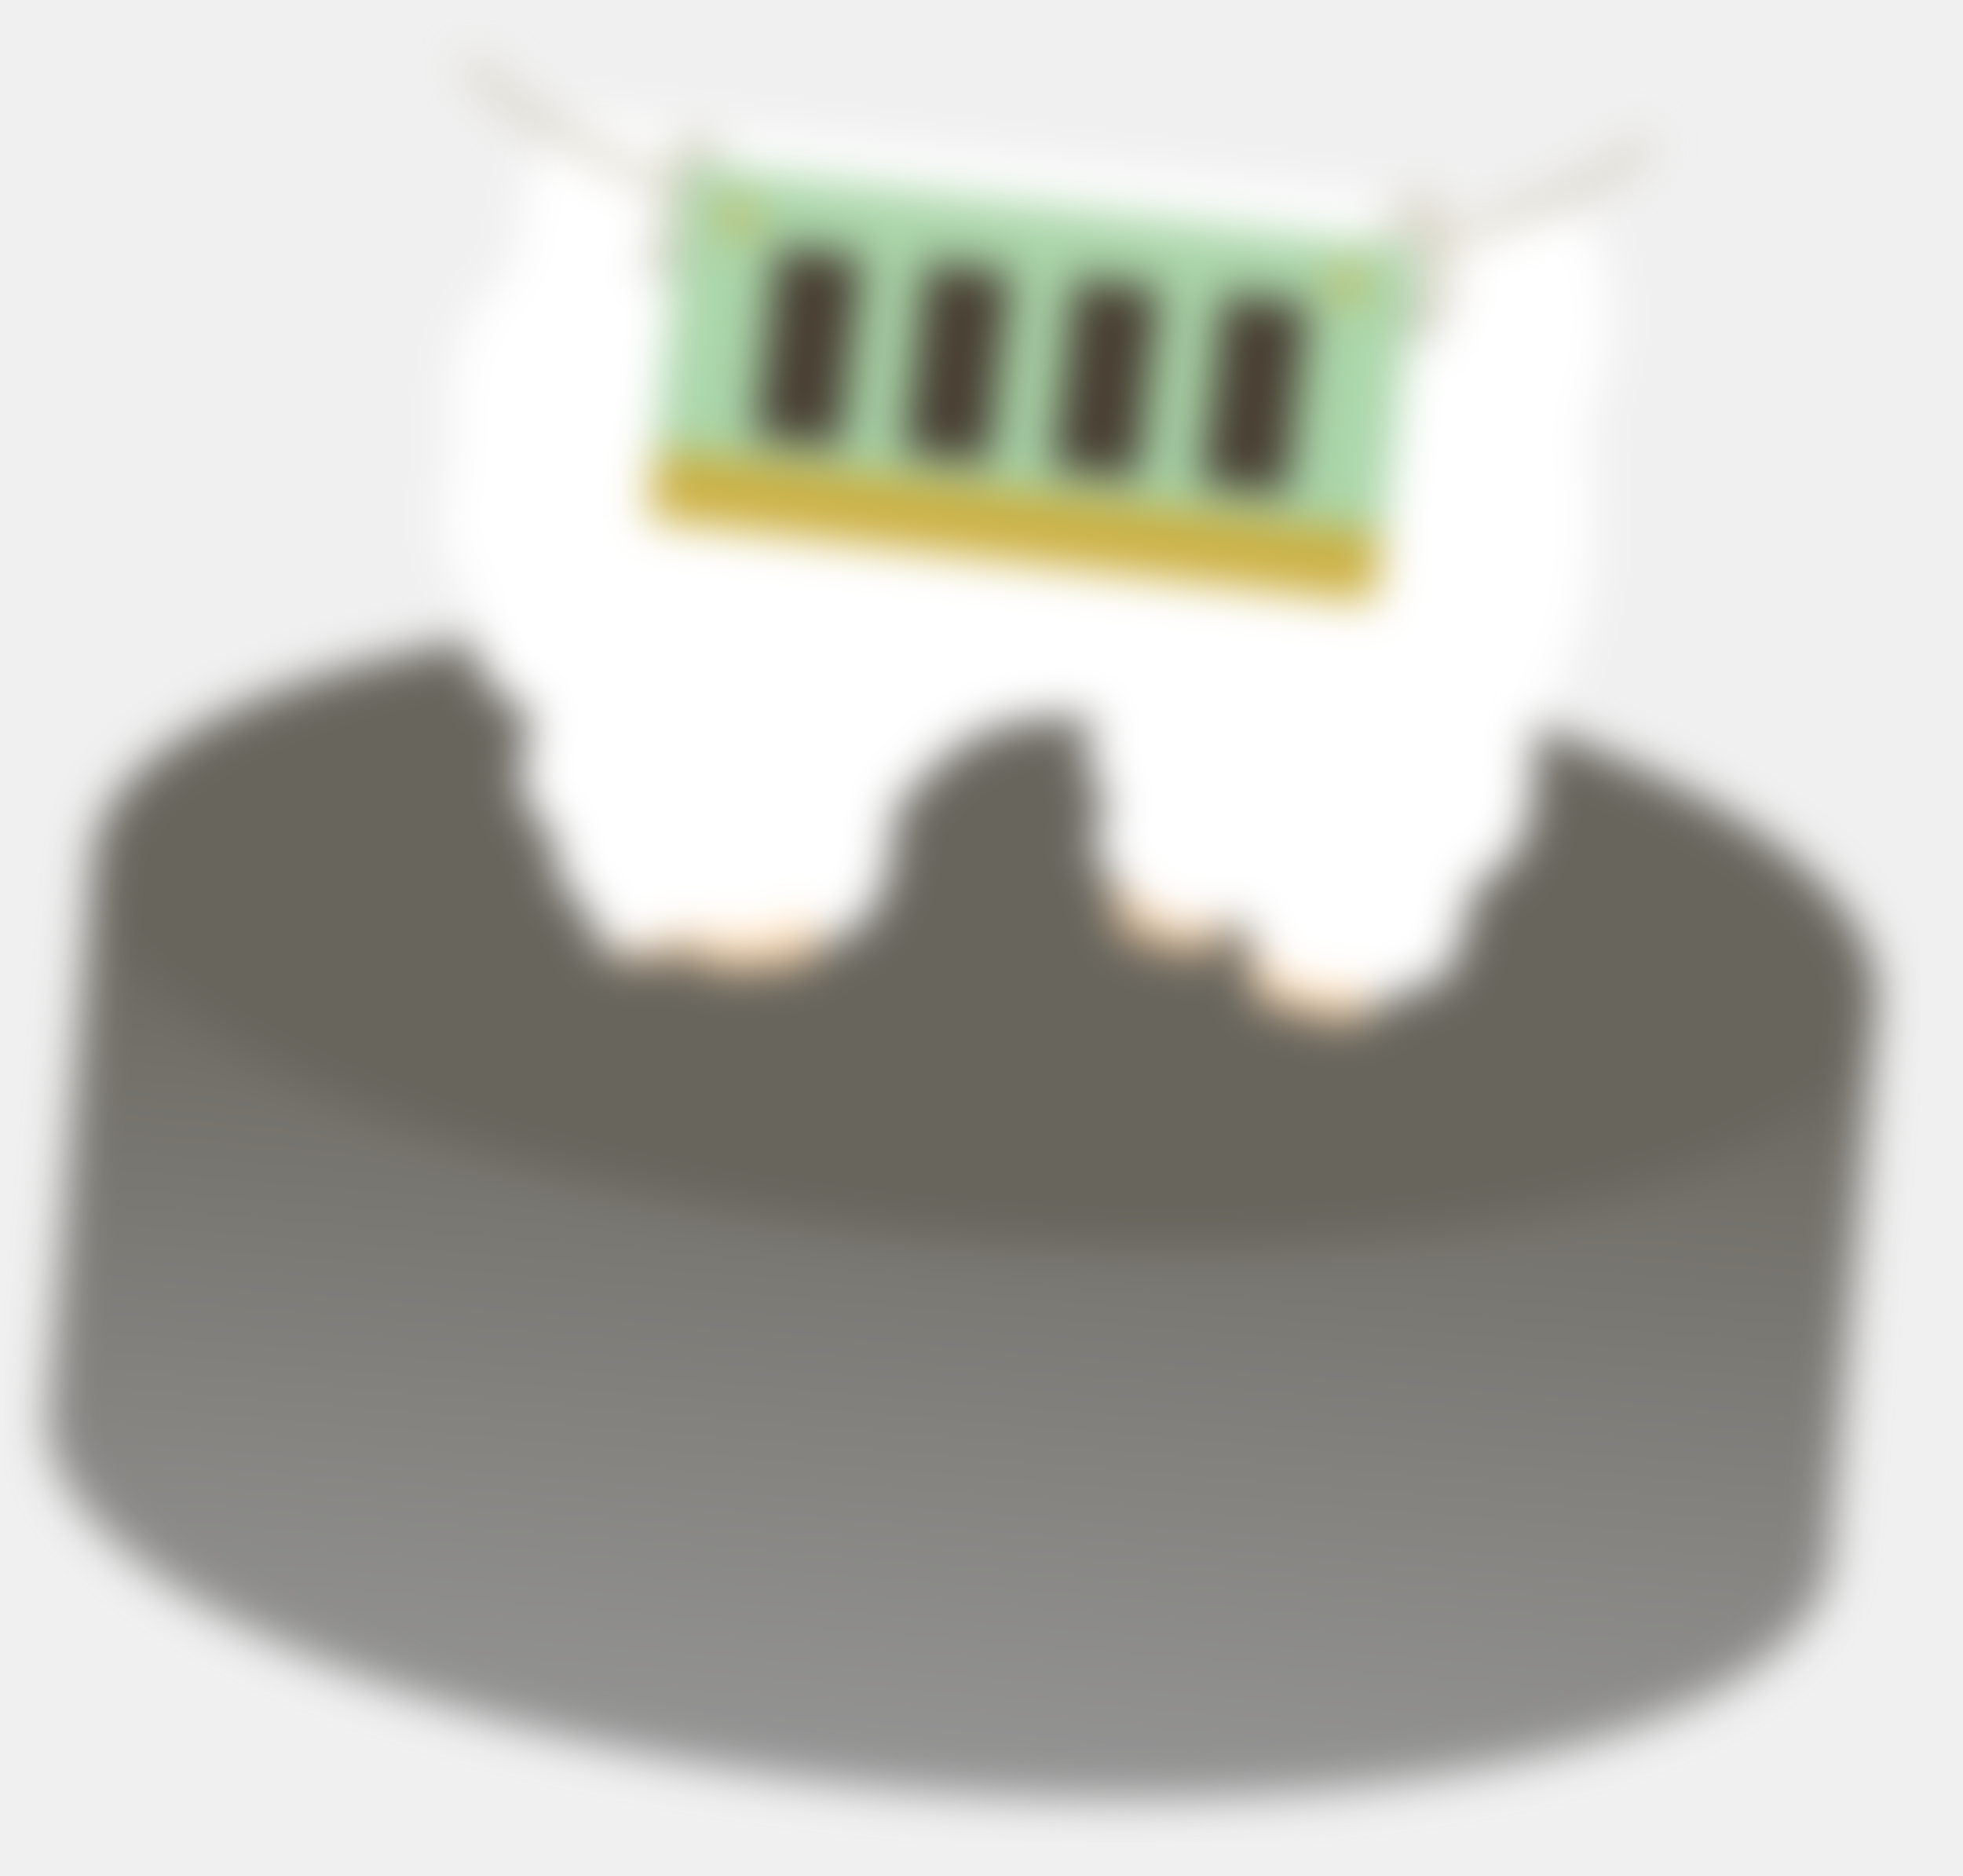
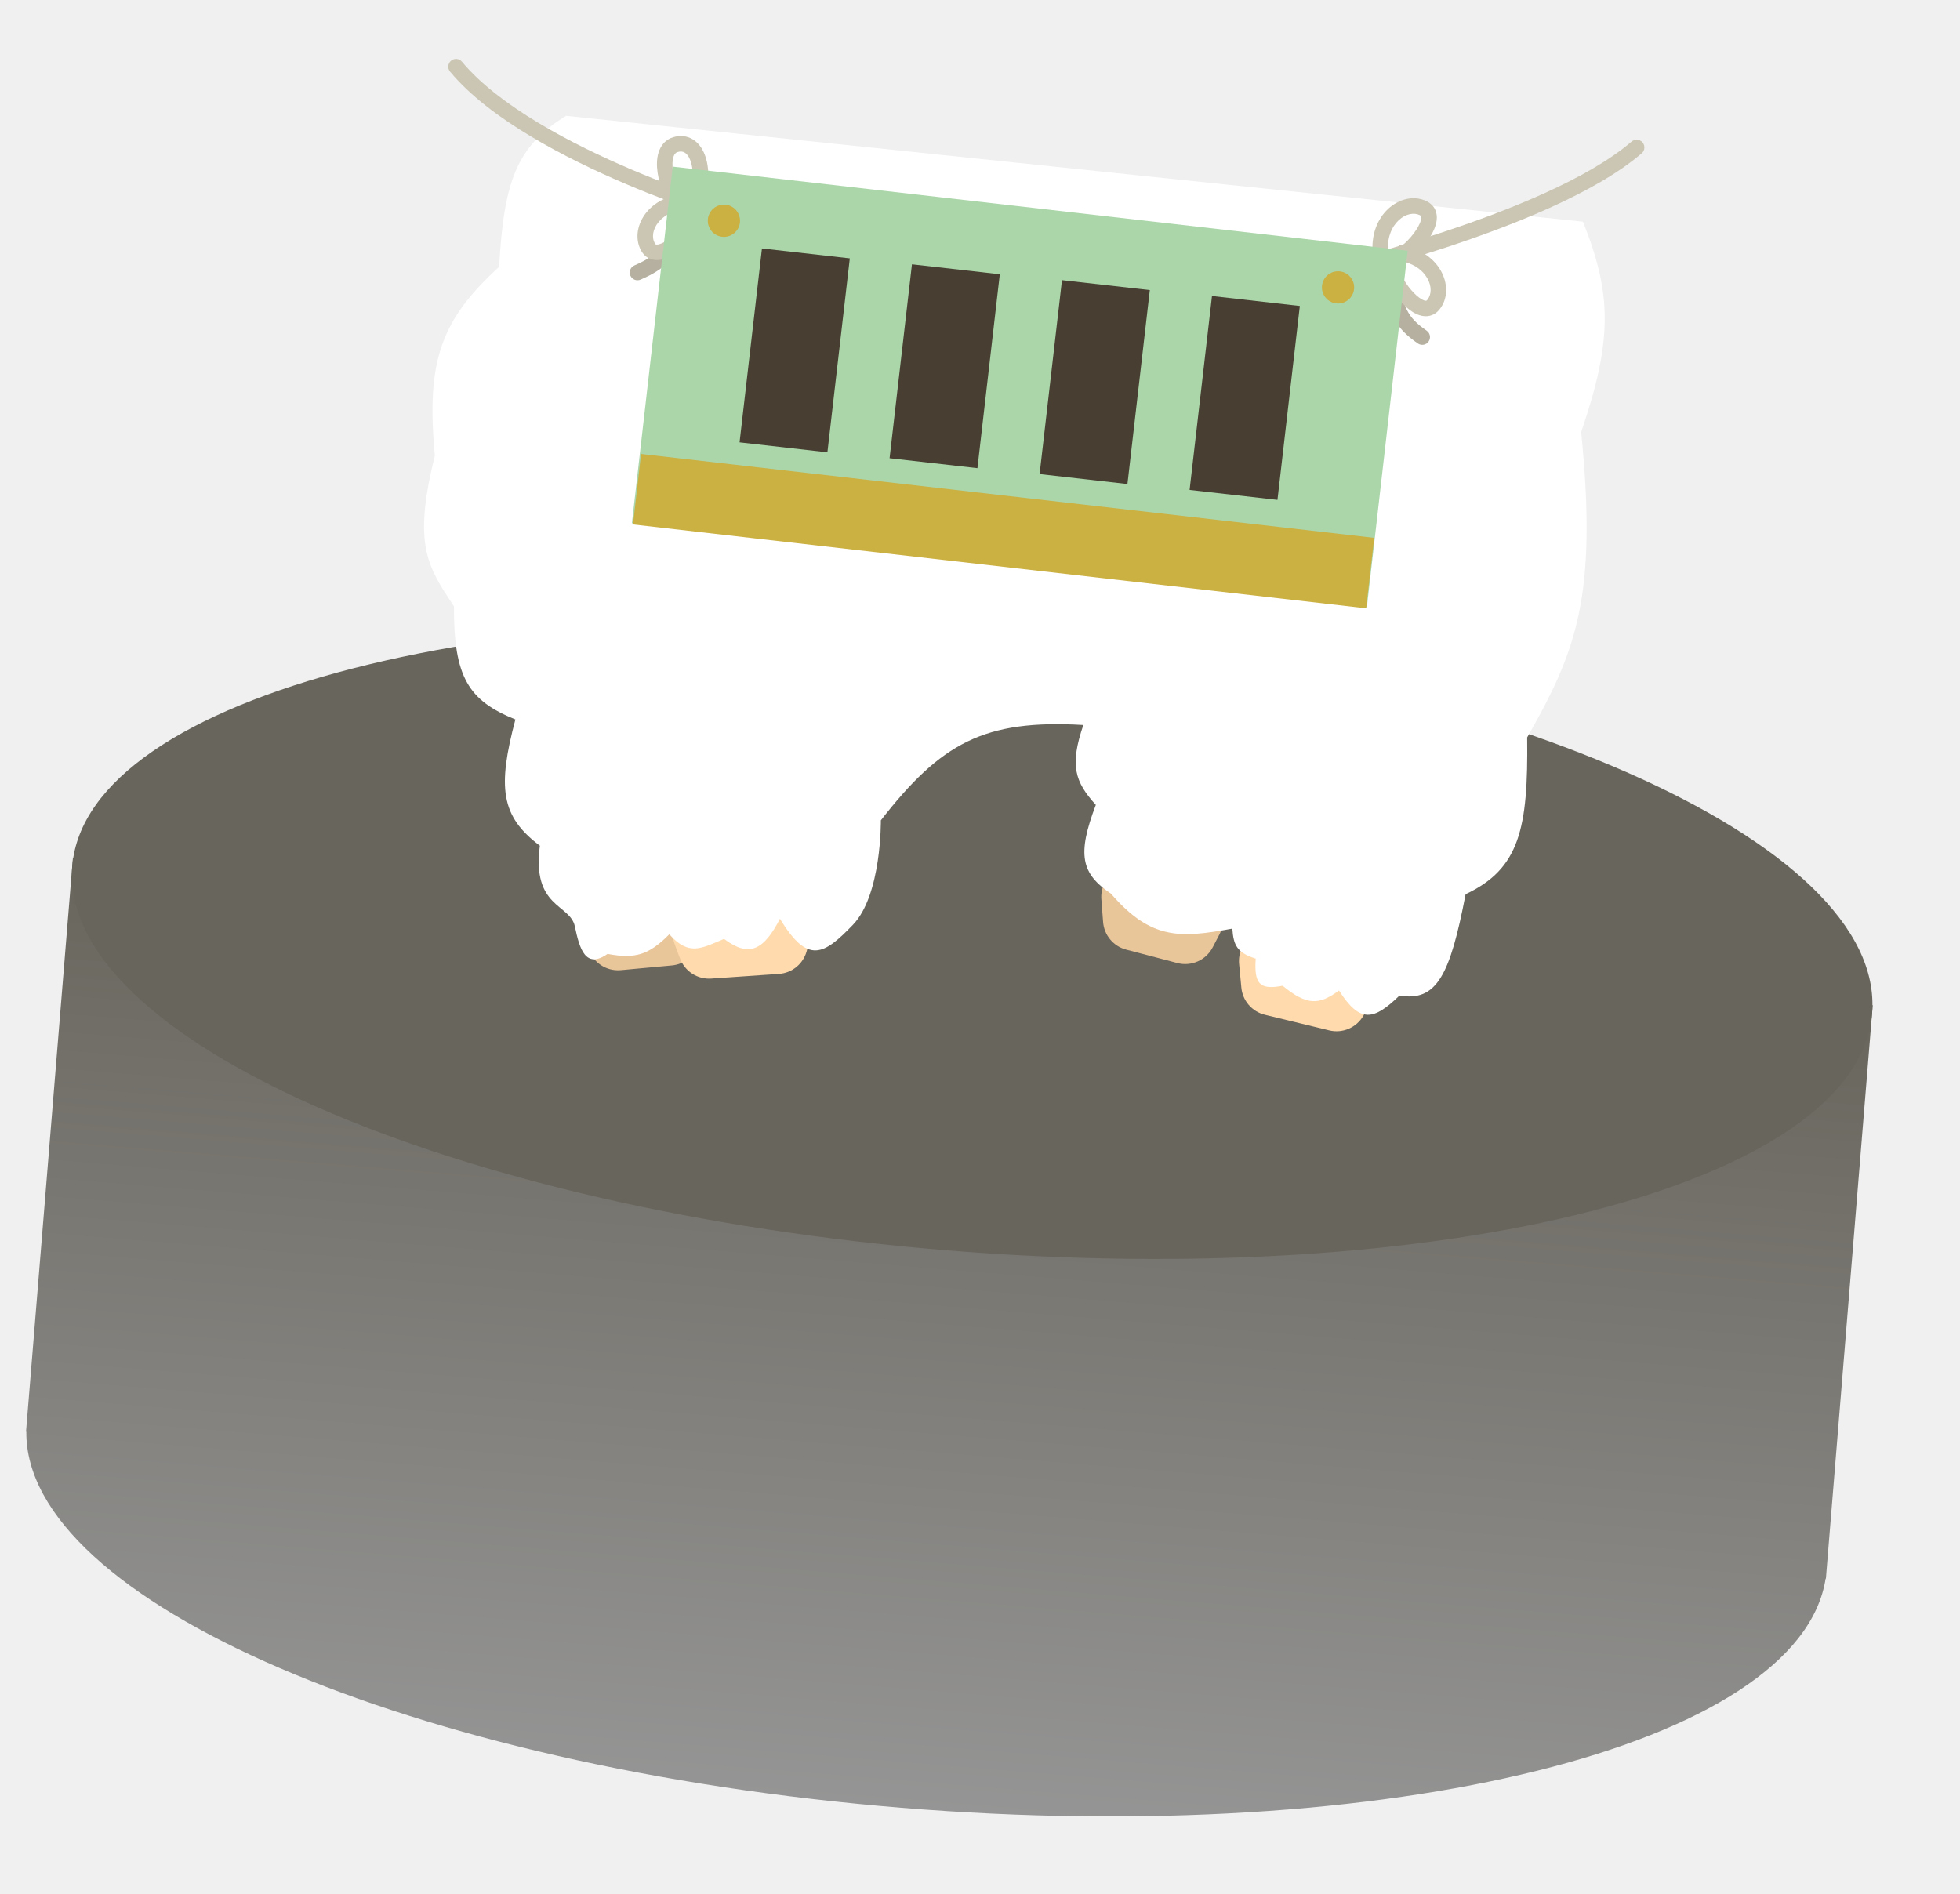
- <svg xmlns="http://www.w3.org/2000/svg" width="90" height="86" viewBox="0 0 90 86" fill="none">
-   <g filter="url(#filter0_f_206_34451)">
-     <path fill-rule="evenodd" clip-rule="evenodd" d="M86.037 45.651L4.309 38.977L2.212 64.653L2.183 65.015L2.196 65.016C2.13 72.683 19.706 80.279 41.925 82.094C64.143 83.908 82.719 79.264 83.898 71.688L83.911 71.689L83.94 71.327L86.037 45.651Z" fill="url(#paint0_linear_206_34451)" />
-     <ellipse cx="45.144" cy="42.676" rx="41" ry="14.15" transform="rotate(4.66831 45.1435 42.6762)" fill="#68655D" />
-     <path d="M27.723 43.08L27.519 42.436C27.266 41.639 27.76 40.799 28.579 40.632L31.346 40.067C32.358 39.861 33.24 40.778 32.994 41.781L32.75 42.776C32.607 43.359 32.11 43.787 31.512 43.842L29.194 44.056C28.535 44.117 27.923 43.711 27.723 43.08Z" fill="#E9C59A" />
-     <path d="M31.881 43.532L31.637 42.882C31.324 42.052 31.848 41.144 32.722 40.998L36.322 40.399C37.333 40.231 38.179 41.165 37.911 42.154L37.631 43.191C37.474 43.77 36.968 44.186 36.369 44.227L33.295 44.439C32.675 44.482 32.1 44.113 31.881 43.532Z" fill="#FFDAAD" />
-     <path d="M56.065 43.022L56.378 42.421C56.767 41.674 56.418 40.756 55.632 40.456L52.916 39.419C51.953 39.051 50.934 39.811 51.011 40.84L51.089 41.867C51.134 42.466 51.554 42.97 52.135 43.123L54.46 43.733C55.096 43.9 55.762 43.605 56.065 43.022Z" fill="#E9C59A" />
-     <path d="M62.908 46.126L63.254 45.527C63.694 44.762 63.331 43.786 62.498 43.496L59.13 42.321C58.162 41.983 57.169 42.761 57.266 43.782L57.367 44.847C57.423 45.444 57.852 45.94 58.435 46.082L61.357 46.791C61.964 46.939 62.596 46.668 62.908 46.126Z" fill="#FFDAAD" />
-     <path d="M23.665 12.114C23.878 8.27 24.441 6.648 26.704 5.26L72.88 10.067C74.183 13.335 74.239 15.4 72.798 19.622C73.549 27.11 72.56 29.598 70.346 33.488C70.395 37.629 70.004 39.452 67.55 40.608C66.844 44.291 66.236 45.495 64.548 45.21C63.373 46.347 62.756 46.476 61.801 44.98C60.909 45.633 60.364 45.686 59.242 44.765C58.185 44.969 57.944 44.668 58.019 43.534C57.167 43.264 57.009 42.921 56.958 42.17C54.568 42.608 53.266 42.681 51.444 40.58C50.087 39.667 49.903 38.805 50.759 36.551C49.805 35.498 49.567 34.76 50.192 32.924C45.678 32.661 43.731 33.748 40.998 37.252C40.998 37.252 41.038 40.641 39.728 41.999C38.418 43.357 37.687 43.823 36.416 41.721C35.687 43.14 35.022 43.502 33.876 42.636C32.863 43.063 32.284 43.434 31.392 42.427C30.458 43.37 29.841 43.554 28.588 43.319C27.584 44.018 27.317 43.094 27.102 42.067C26.886 41.04 25.145 41.234 25.514 38.404C23.731 37.07 23.588 35.748 24.403 32.672C22.286 31.816 21.6 30.776 21.613 27.534C20.426 25.738 19.73 24.762 20.747 20.695C20.334 16.341 21.053 14.514 23.665 12.114Z" fill="white" />
-     <path fill-rule="evenodd" clip-rule="evenodd" d="M21.482 2.758C21.631 2.634 21.853 2.654 21.977 2.804C22.807 3.802 24.047 4.737 25.435 5.573C26.82 6.406 28.333 7.128 29.691 7.706C31.048 8.284 32.245 8.716 32.995 8.969C33.221 9.045 33.405 9.105 33.54 9.147C33.57 9.149 33.6 9.154 33.63 9.163C33.731 9.196 33.808 9.221 33.844 9.236C33.849 9.238 33.864 9.244 33.881 9.254C33.886 9.256 33.914 9.271 33.944 9.297C33.963 9.314 34.008 9.368 34.031 9.409C34.06 9.493 34.043 9.694 33.983 9.793C33.928 9.846 33.825 9.899 33.787 9.909C33.765 9.913 33.73 9.916 33.716 9.917C33.691 9.917 33.672 9.914 33.666 9.913C33.65 9.911 33.637 9.908 33.632 9.907C33.609 9.902 33.579 9.894 33.55 9.885C33.424 9.849 33.151 9.764 32.77 9.636C32.006 9.378 30.792 8.94 29.415 8.353C28.039 7.767 26.494 7.031 25.073 6.175C23.654 5.322 22.338 4.339 21.436 3.253C21.312 3.104 21.333 2.882 21.482 2.758Z" fill="#CBC6B3" />
-     <path fill-rule="evenodd" clip-rule="evenodd" d="M75.584 6.466C75.457 6.319 75.235 6.302 75.088 6.429C73.093 8.144 69.415 9.589 66.401 10.581C64.904 11.073 63.59 11.448 62.756 11.685L62.709 11.699C62.322 11.809 62.032 11.892 61.891 11.94C61.858 11.951 61.812 11.967 61.773 11.987C61.762 11.993 61.744 12.003 61.723 12.017L61.723 12.018C61.71 12.027 61.659 12.062 61.62 12.129C61.597 12.166 61.568 12.231 61.569 12.316C61.571 12.408 61.607 12.485 61.655 12.541C61.73 12.628 61.823 12.651 61.841 12.655L61.842 12.655C61.893 12.668 61.939 12.667 61.953 12.667L61.954 12.667C61.975 12.666 61.997 12.665 62.017 12.663C62.057 12.659 62.106 12.653 62.164 12.645C62.252 12.632 62.329 12.588 62.382 12.524C62.525 12.483 62.712 12.43 62.939 12.365L62.949 12.362C63.783 12.125 65.109 11.746 66.621 11.249C69.624 10.261 73.432 8.78 75.547 6.962C75.694 6.836 75.711 6.614 75.584 6.466Z" fill="#CBC6B3" />
-     <path fill-rule="evenodd" clip-rule="evenodd" d="M32.089 6.928C32.013 6.882 31.914 6.862 31.773 6.903C31.688 6.928 31.622 6.988 31.577 7.13C31.529 7.283 31.521 7.497 31.556 7.74C31.591 7.979 31.663 8.216 31.75 8.402C31.794 8.494 31.837 8.567 31.876 8.617C31.912 8.664 31.932 8.678 31.932 8.678C31.932 8.678 31.931 8.678 31.93 8.677L31.615 9.306C31.489 9.243 31.391 9.141 31.317 9.044C31.24 8.944 31.172 8.825 31.113 8.7C30.996 8.45 30.904 8.146 30.86 7.841C30.816 7.54 30.814 7.209 30.906 6.919C31.001 6.617 31.207 6.337 31.574 6.229C31.885 6.137 32.189 6.168 32.45 6.324C32.703 6.475 32.88 6.722 32.993 7.003C33.218 7.562 33.223 8.339 32.986 9.162L32.31 8.968C32.519 8.242 32.489 7.635 32.34 7.265C32.267 7.082 32.174 6.978 32.089 6.928Z" fill="#CBC6B3" />
-     <path fill-rule="evenodd" clip-rule="evenodd" d="M64.512 10.001C64.836 9.699 65.213 9.643 65.472 9.77C65.518 9.792 65.527 9.811 65.53 9.816C65.535 9.826 65.544 9.853 65.539 9.911C65.526 10.037 65.45 10.223 65.307 10.44C65.17 10.65 64.992 10.856 64.82 11.017C64.636 11.19 64.504 11.268 64.461 11.281L64.667 11.954C64.875 11.89 65.108 11.712 65.302 11.53C65.509 11.335 65.724 11.087 65.895 10.827C66.061 10.574 66.21 10.274 66.239 9.98C66.254 9.827 66.238 9.66 66.16 9.503C66.08 9.342 65.948 9.22 65.781 9.138C65.195 8.851 64.511 9.04 64.032 9.486C63.544 9.941 63.237 10.68 63.339 11.584L64.038 11.505C63.959 10.807 64.198 10.293 64.512 10.001Z" fill="#CBC6B3" />
-     <path fill-rule="evenodd" clip-rule="evenodd" d="M32.243 8.987C32.432 9.032 32.549 9.222 32.504 9.411C32.27 10.396 32.008 11.083 31.62 11.594C31.224 12.116 30.724 12.423 30.087 12.698C29.909 12.776 29.702 12.694 29.625 12.515C29.547 12.337 29.629 12.13 29.808 12.053C30.391 11.8 30.767 11.554 31.059 11.169C31.358 10.775 31.593 10.203 31.82 9.248C31.864 9.059 32.054 8.942 32.243 8.987Z" fill="#B5B0A0" />
-     <path fill-rule="evenodd" clip-rule="evenodd" d="M30.912 10.074C30.627 10.413 30.59 10.792 30.731 11.045C30.755 11.089 30.774 11.097 30.78 11.1C30.79 11.104 30.817 11.112 30.874 11.104C31 11.085 31.182 10.999 31.391 10.846C31.594 10.697 31.79 10.509 31.942 10.33C32.105 10.136 32.177 10.001 32.188 9.957L32.87 10.128C32.817 10.34 32.651 10.581 32.479 10.784C32.295 11.001 32.059 11.229 31.807 11.413C31.564 11.592 31.271 11.755 30.979 11.799C30.828 11.822 30.66 11.815 30.499 11.745C30.334 11.673 30.205 11.548 30.115 11.386C29.799 10.814 29.952 10.122 30.373 9.621C30.802 9.11 31.524 8.765 32.432 8.821L32.389 9.523C31.688 9.48 31.188 9.745 30.912 10.074Z" fill="#CBC6B3" />
-     <path fill-rule="evenodd" clip-rule="evenodd" d="M64.154 11.899C63.96 11.91 63.812 12.076 63.822 12.27C63.874 13.188 63.993 13.845 64.245 14.365C64.503 14.898 64.884 15.252 65.382 15.596C65.542 15.707 65.761 15.667 65.871 15.507C65.982 15.347 65.942 15.128 65.782 15.017C65.336 14.709 65.063 14.439 64.878 14.058C64.688 13.665 64.575 13.12 64.525 12.23C64.514 12.037 64.348 11.888 64.154 11.899Z" fill="#B5B0A0" />
-     <path fill-rule="evenodd" clip-rule="evenodd" d="M65.803 12.621C66.027 13.003 65.999 13.382 65.819 13.608C65.788 13.648 65.768 13.653 65.761 13.655C65.751 13.657 65.723 13.661 65.668 13.643C65.547 13.603 65.382 13.488 65.201 13.302C65.026 13.122 64.864 12.903 64.744 12.701C64.615 12.484 64.567 12.338 64.564 12.293L63.862 12.348C63.879 12.565 64.003 12.831 64.139 13.06C64.284 13.305 64.479 13.569 64.696 13.792C64.907 14.009 65.167 14.219 65.448 14.311C65.594 14.359 65.76 14.38 65.931 14.337C66.106 14.294 66.254 14.192 66.369 14.047C66.776 13.536 66.741 12.829 66.409 12.264C66.071 11.689 65.416 11.229 64.512 11.132L64.437 11.832C65.136 11.906 65.585 12.251 65.803 12.621Z" fill="#CBC6B3" />
-     <path d="M31.546 7.567L64.92 11.386L63.067 27.579L29.693 23.761L31.546 7.567Z" fill="#ABD6AA" />
-     <path d="M30.11 20.615L63.4 24.424L63.034 27.624L29.744 23.815L30.11 20.615Z" fill="#CBB042" />
-     <path d="M62.487 13.112C62.453 13.514 62.099 13.814 61.696 13.78C61.294 13.746 60.994 13.392 61.028 12.989C61.062 12.586 61.416 12.287 61.819 12.321C62.222 12.355 62.521 12.709 62.487 13.112Z" fill="#CBB042" />
-     <path d="M34.601 10.085C34.568 10.488 34.214 10.787 33.811 10.754C33.408 10.72 33.109 10.366 33.142 9.963C33.176 9.56 33.53 9.261 33.933 9.295C34.336 9.328 34.635 9.682 34.601 10.085Z" fill="#CBB042" />
-     <path d="M35.599 11.282L39.588 11.733L38.571 20.54L34.582 20.088L35.599 11.282Z" fill="#483E32" />
-     <path d="M42.41 12.002L46.399 12.454L45.383 21.26L41.394 20.808L42.41 12.002Z" fill="#483E32" />
-     <path d="M49.222 12.722L53.211 13.173L52.195 21.98L48.206 21.528L49.222 12.722Z" fill="#483E32" />
-     <path d="M56.034 13.442L60.023 13.894L59.007 22.7L55.017 22.248L56.034 13.442Z" fill="#483E32" />
-   </g>
+ <svg xmlns="http://www.w3.org/2000/svg" width="89" height="86" viewBox="0 0 89 86" fill="none">
+   <path fill-rule="evenodd" clip-rule="evenodd" d="M85.037 45.651L3.309 38.977L1.212 64.653L1.183 65.015L1.196 65.016C1.129 72.683 18.706 80.279 40.925 82.094C63.143 83.908 81.719 79.264 82.898 71.688L82.911 71.689L82.94 71.327L85.037 45.651Z" fill="url(#paint0_linear_206_34451)" />
+   <ellipse cx="44.144" cy="42.676" rx="41" ry="14.15" transform="rotate(4.66831 44.1435 42.6762)" fill="#68655D" />
+   <path d="M26.723 43.08L26.519 42.436C26.266 41.639 26.76 40.799 27.579 40.632L30.346 40.067C31.358 39.861 32.24 40.778 31.994 41.781L31.75 42.776C31.607 43.359 31.11 43.787 30.512 43.842L28.194 44.056C27.535 44.117 26.923 43.711 26.723 43.08Z" fill="#E9C59A" />
+   <path d="M30.881 43.532L30.637 42.882C30.324 42.052 30.848 41.144 31.723 40.998L35.322 40.399C36.333 40.231 37.179 41.165 36.911 42.154L36.631 43.191C36.474 43.77 35.968 44.186 35.369 44.227L32.295 44.439C31.675 44.482 31.1 44.113 30.881 43.532Z" fill="#FFDAAD" />
+   <path d="M55.065 43.022L55.378 42.421C55.767 41.674 55.418 40.756 54.632 40.456L51.916 39.419C50.953 39.051 49.934 39.811 50.011 40.84L50.089 41.867C50.134 42.466 50.554 42.97 51.135 43.123L53.46 43.733C54.096 43.9 54.762 43.605 55.065 43.022Z" fill="#E9C59A" />
+   <path d="M61.908 46.126L62.254 45.527C62.694 44.762 62.331 43.786 61.498 43.496L58.13 42.321C57.162 41.983 56.169 42.761 56.266 43.782L56.367 44.847C56.423 45.444 56.852 45.94 57.435 46.082L60.357 46.791C60.964 46.939 61.596 46.668 61.908 46.126Z" fill="#FFDAAD" />
+   <path d="M22.665 12.114C22.878 8.27 23.441 6.648 25.704 5.26L71.88 10.067C73.183 13.335 73.239 15.4 71.798 19.622C72.549 27.11 71.56 29.598 69.346 33.488C69.395 37.629 69.004 39.452 66.55 40.608C65.844 44.291 65.236 45.495 63.548 45.21C62.373 46.347 61.756 46.476 60.801 44.98C59.909 45.633 59.364 45.686 58.242 44.765C57.185 44.969 56.944 44.668 57.019 43.534C56.167 43.264 56.009 42.921 55.958 42.17C53.568 42.608 52.266 42.681 50.444 40.58C49.087 39.667 48.903 38.805 49.759 36.551C48.805 35.498 48.567 34.76 49.192 32.924C44.678 32.661 42.731 33.748 39.998 37.252C39.998 37.252 40.038 40.641 38.728 41.999C37.418 43.357 36.687 43.823 35.416 41.721C34.687 43.14 34.022 43.502 32.876 42.636C31.863 43.063 31.284 43.434 30.392 42.427C29.458 43.37 28.841 43.554 27.588 43.319C26.584 44.018 26.317 43.094 26.102 42.067C25.886 41.04 24.145 41.234 24.514 38.404C22.731 37.07 22.588 35.748 23.403 32.672C21.286 31.816 20.6 30.776 20.613 27.534C19.426 25.738 18.73 24.762 19.747 20.695C19.334 16.341 20.053 14.514 22.665 12.114Z" fill="white" />
+   <path fill-rule="evenodd" clip-rule="evenodd" d="M20.482 2.758C20.631 2.634 20.853 2.654 20.977 2.804C21.807 3.802 23.047 4.737 24.435 5.573C25.82 6.406 27.333 7.128 28.691 7.706C30.048 8.284 31.245 8.716 31.995 8.969C32.221 9.045 32.405 9.105 32.54 9.147C32.57 9.149 32.6 9.154 32.63 9.163C32.731 9.196 32.808 9.221 32.844 9.236C32.849 9.238 32.864 9.244 32.881 9.254C32.886 9.256 32.914 9.271 32.944 9.297C32.963 9.314 33.008 9.368 33.031 9.409C33.06 9.493 33.043 9.694 32.983 9.793C32.928 9.846 32.825 9.899 32.787 9.909C32.765 9.913 32.73 9.916 32.716 9.917C32.691 9.917 32.672 9.914 32.666 9.913C32.65 9.911 32.637 9.908 32.632 9.907C32.609 9.902 32.579 9.894 32.55 9.885C32.424 9.849 32.151 9.764 31.77 9.636C31.006 9.378 29.792 8.94 28.415 8.353C27.039 7.767 25.494 7.031 24.073 6.175C22.654 5.322 21.338 4.339 20.436 3.253C20.312 3.104 20.333 2.882 20.482 2.758Z" fill="#CBC6B3" />
+   <path fill-rule="evenodd" clip-rule="evenodd" d="M74.584 6.466C74.457 6.319 74.235 6.302 74.088 6.429C72.093 8.144 68.415 9.589 65.401 10.581C63.904 11.073 62.59 11.448 61.756 11.685L61.709 11.699C61.322 11.809 61.032 11.892 60.891 11.94C60.858 11.951 60.812 11.967 60.773 11.987C60.762 11.993 60.744 12.003 60.723 12.017L60.723 12.018C60.71 12.027 60.659 12.062 60.62 12.129C60.597 12.166 60.568 12.231 60.569 12.316C60.571 12.408 60.607 12.485 60.655 12.541C60.73 12.628 60.823 12.651 60.841 12.655L60.842 12.655C60.893 12.668 60.939 12.667 60.953 12.667L60.954 12.667C60.975 12.666 60.997 12.665 61.017 12.663C61.057 12.659 61.106 12.653 61.164 12.645C61.252 12.632 61.329 12.588 61.382 12.524C61.525 12.483 61.712 12.43 61.939 12.365L61.949 12.362C62.783 12.125 64.109 11.746 65.621 11.249C68.624 10.261 72.432 8.78 74.547 6.962C74.694 6.836 74.711 6.614 74.584 6.466Z" fill="#CBC6B3" />
+   <path fill-rule="evenodd" clip-rule="evenodd" d="M31.089 6.928C31.013 6.882 30.914 6.862 30.773 6.903C30.688 6.928 30.622 6.988 30.577 7.13C30.529 7.283 30.521 7.497 30.556 7.74C30.591 7.979 30.663 8.216 30.75 8.402C30.794 8.494 30.837 8.567 30.876 8.617C30.912 8.664 30.932 8.678 30.932 8.678C30.932 8.678 30.931 8.678 30.93 8.677L30.615 9.306C30.489 9.243 30.391 9.141 30.317 9.044C30.24 8.944 30.172 8.825 30.113 8.7C29.996 8.45 29.904 8.146 29.86 7.841C29.816 7.54 29.814 7.209 29.906 6.919C30.001 6.617 30.207 6.337 30.574 6.229C30.885 6.137 31.189 6.168 31.45 6.324C31.703 6.475 31.88 6.722 31.993 7.003C32.218 7.562 32.223 8.339 31.986 9.162L31.31 8.968C31.519 8.242 31.489 7.635 31.34 7.265C31.267 7.082 31.174 6.978 31.089 6.928Z" fill="#CBC6B3" />
+   <path fill-rule="evenodd" clip-rule="evenodd" d="M63.512 10.001C63.836 9.699 64.213 9.643 64.472 9.77C64.518 9.792 64.527 9.811 64.53 9.816C64.535 9.826 64.544 9.853 64.539 9.911C64.526 10.037 64.45 10.223 64.307 10.44C64.17 10.65 63.992 10.856 63.82 11.017C63.636 11.19 63.504 11.268 63.461 11.281L63.667 11.954C63.875 11.89 64.108 11.712 64.302 11.53C64.509 11.335 64.724 11.087 64.895 10.827C65.061 10.574 65.21 10.274 65.239 9.98C65.254 9.827 65.238 9.66 65.16 9.503C65.08 9.342 64.948 9.22 64.781 9.138C64.195 8.851 63.511 9.04 63.032 9.486C62.544 9.941 62.237 10.68 62.339 11.584L63.038 11.505C62.959 10.807 63.198 10.293 63.512 10.001Z" fill="#CBC6B3" />
+   <path fill-rule="evenodd" clip-rule="evenodd" d="M31.243 8.987C31.432 9.032 31.549 9.222 31.504 9.411C31.27 10.396 31.008 11.083 30.62 11.594C30.224 12.116 29.724 12.423 29.087 12.698C28.909 12.776 28.702 12.694 28.625 12.515C28.547 12.337 28.629 12.13 28.808 12.053C29.391 11.8 29.767 11.554 30.059 11.169C30.358 10.775 30.593 10.203 30.82 9.248C30.864 9.059 31.054 8.942 31.243 8.987Z" fill="#B5B0A0" />
+   <path fill-rule="evenodd" clip-rule="evenodd" d="M29.912 10.074C29.627 10.413 29.59 10.792 29.731 11.045C29.755 11.089 29.774 11.097 29.78 11.1C29.79 11.104 29.817 11.112 29.874 11.104C30 11.085 30.182 10.999 30.391 10.846C30.594 10.697 30.79 10.509 30.942 10.33C31.105 10.136 31.177 10.001 31.188 9.957L31.87 10.128C31.817 10.34 31.651 10.581 31.479 10.784C31.295 11.001 31.058 11.229 30.807 11.413C30.564 11.592 30.271 11.755 29.979 11.799C29.828 11.822 29.66 11.815 29.499 11.745C29.334 11.673 29.205 11.548 29.115 11.386C28.799 10.814 28.952 10.122 29.373 9.621C29.802 9.11 30.524 8.765 31.432 8.821L31.389 9.523C30.688 9.48 30.188 9.745 29.912 10.074Z" fill="#CBC6B3" />
+   <path fill-rule="evenodd" clip-rule="evenodd" d="M63.154 11.899C62.96 11.91 62.812 12.076 62.822 12.27C62.874 13.188 62.993 13.845 63.245 14.365C63.503 14.898 63.884 15.252 64.382 15.596C64.542 15.707 64.761 15.667 64.871 15.507C64.982 15.347 64.942 15.128 64.782 15.017C64.336 14.709 64.063 14.439 63.878 14.058C63.688 13.665 63.575 13.12 63.525 12.23C63.514 12.037 63.348 11.888 63.154 11.899Z" fill="#B5B0A0" />
+   <path fill-rule="evenodd" clip-rule="evenodd" d="M64.803 12.621C65.027 13.003 64.999 13.382 64.819 13.608C64.788 13.648 64.768 13.653 64.761 13.655C64.751 13.657 64.723 13.661 64.668 13.643C64.547 13.603 64.382 13.488 64.201 13.302C64.026 13.122 63.864 12.903 63.744 12.701C63.615 12.484 63.567 12.338 63.563 12.293L62.862 12.348C62.879 12.565 63.003 12.831 63.139 13.06C63.284 13.305 63.479 13.569 63.696 13.792C63.907 14.009 64.167 14.219 64.448 14.311C64.594 14.359 64.76 14.38 64.931 14.337C65.106 14.294 65.254 14.192 65.369 14.047C65.776 13.536 65.741 12.829 65.409 12.264C65.071 11.689 64.416 11.229 63.512 11.132L63.437 11.832C64.136 11.906 64.585 12.251 64.803 12.621Z" fill="#CBC6B3" />
+   <path d="M30.546 7.567L63.92 11.386L62.067 27.579L28.693 23.761L30.546 7.567Z" fill="#ABD6AA" />
+   <path d="M29.11 20.615L62.4 24.424L62.034 27.624L28.744 23.815L29.11 20.615Z" fill="#CBB042" />
+   <path d="M61.487 13.112C61.453 13.514 61.099 13.814 60.696 13.78C60.294 13.746 59.994 13.392 60.028 12.989C60.062 12.586 60.416 12.287 60.819 12.321C61.222 12.355 61.521 12.709 61.487 13.112Z" fill="#CBB042" />
+   <path d="M33.601 10.085C33.568 10.488 33.214 10.787 32.811 10.754C32.408 10.72 32.109 10.366 32.142 9.963C32.176 9.56 32.53 9.261 32.933 9.295C33.336 9.328 33.635 9.682 33.601 10.085Z" fill="#CBB042" />
+   <path d="M34.599 11.282L38.588 11.733L37.571 20.54L33.582 20.088L34.599 11.282Z" fill="#483E32" />
+   <path d="M41.41 12.002L45.399 12.454L44.383 21.26L40.394 20.808L41.41 12.002Z" fill="#483E32" />
+   <path d="M48.222 12.722L52.211 13.173L51.195 21.98L47.206 21.528L48.222 12.722Z" fill="#483E32" />
+   <path d="M55.034 13.442L59.023 13.894L58.007 22.7L54.017 22.248L55.034 13.442Z" fill="#483E32" />
  <defs>
-     <filter id="filter0_f_206_34451" x="0.183" y="0.677" width="87.854" height="83.81" filterUnits="userSpaceOnUse" color-interpolation-filters="sRGB">
-       <feFlood flood-opacity="0" result="BackgroundImageFix" />
-       <feBlend mode="normal" in="SourceGraphic" in2="BackgroundImageFix" result="shape" />
-       <feGaussianBlur stdDeviation="1" result="effect1_foregroundBlur_206_34451" />
-     </filter>
-     <linearGradient id="paint0_linear_206_34451" x1="45.173" y1="42.314" x2="41.925" y2="82.094" gradientUnits="userSpaceOnUse">
+     <linearGradient id="paint0_linear_206_34451" x1="44.173" y1="42.314" x2="40.925" y2="82.094" gradientUnits="userSpaceOnUse">
      <stop stop-color="#68655C" />
      <stop offset="1" stop-color="#959595" />
    </linearGradient>
  </defs>
</svg>
